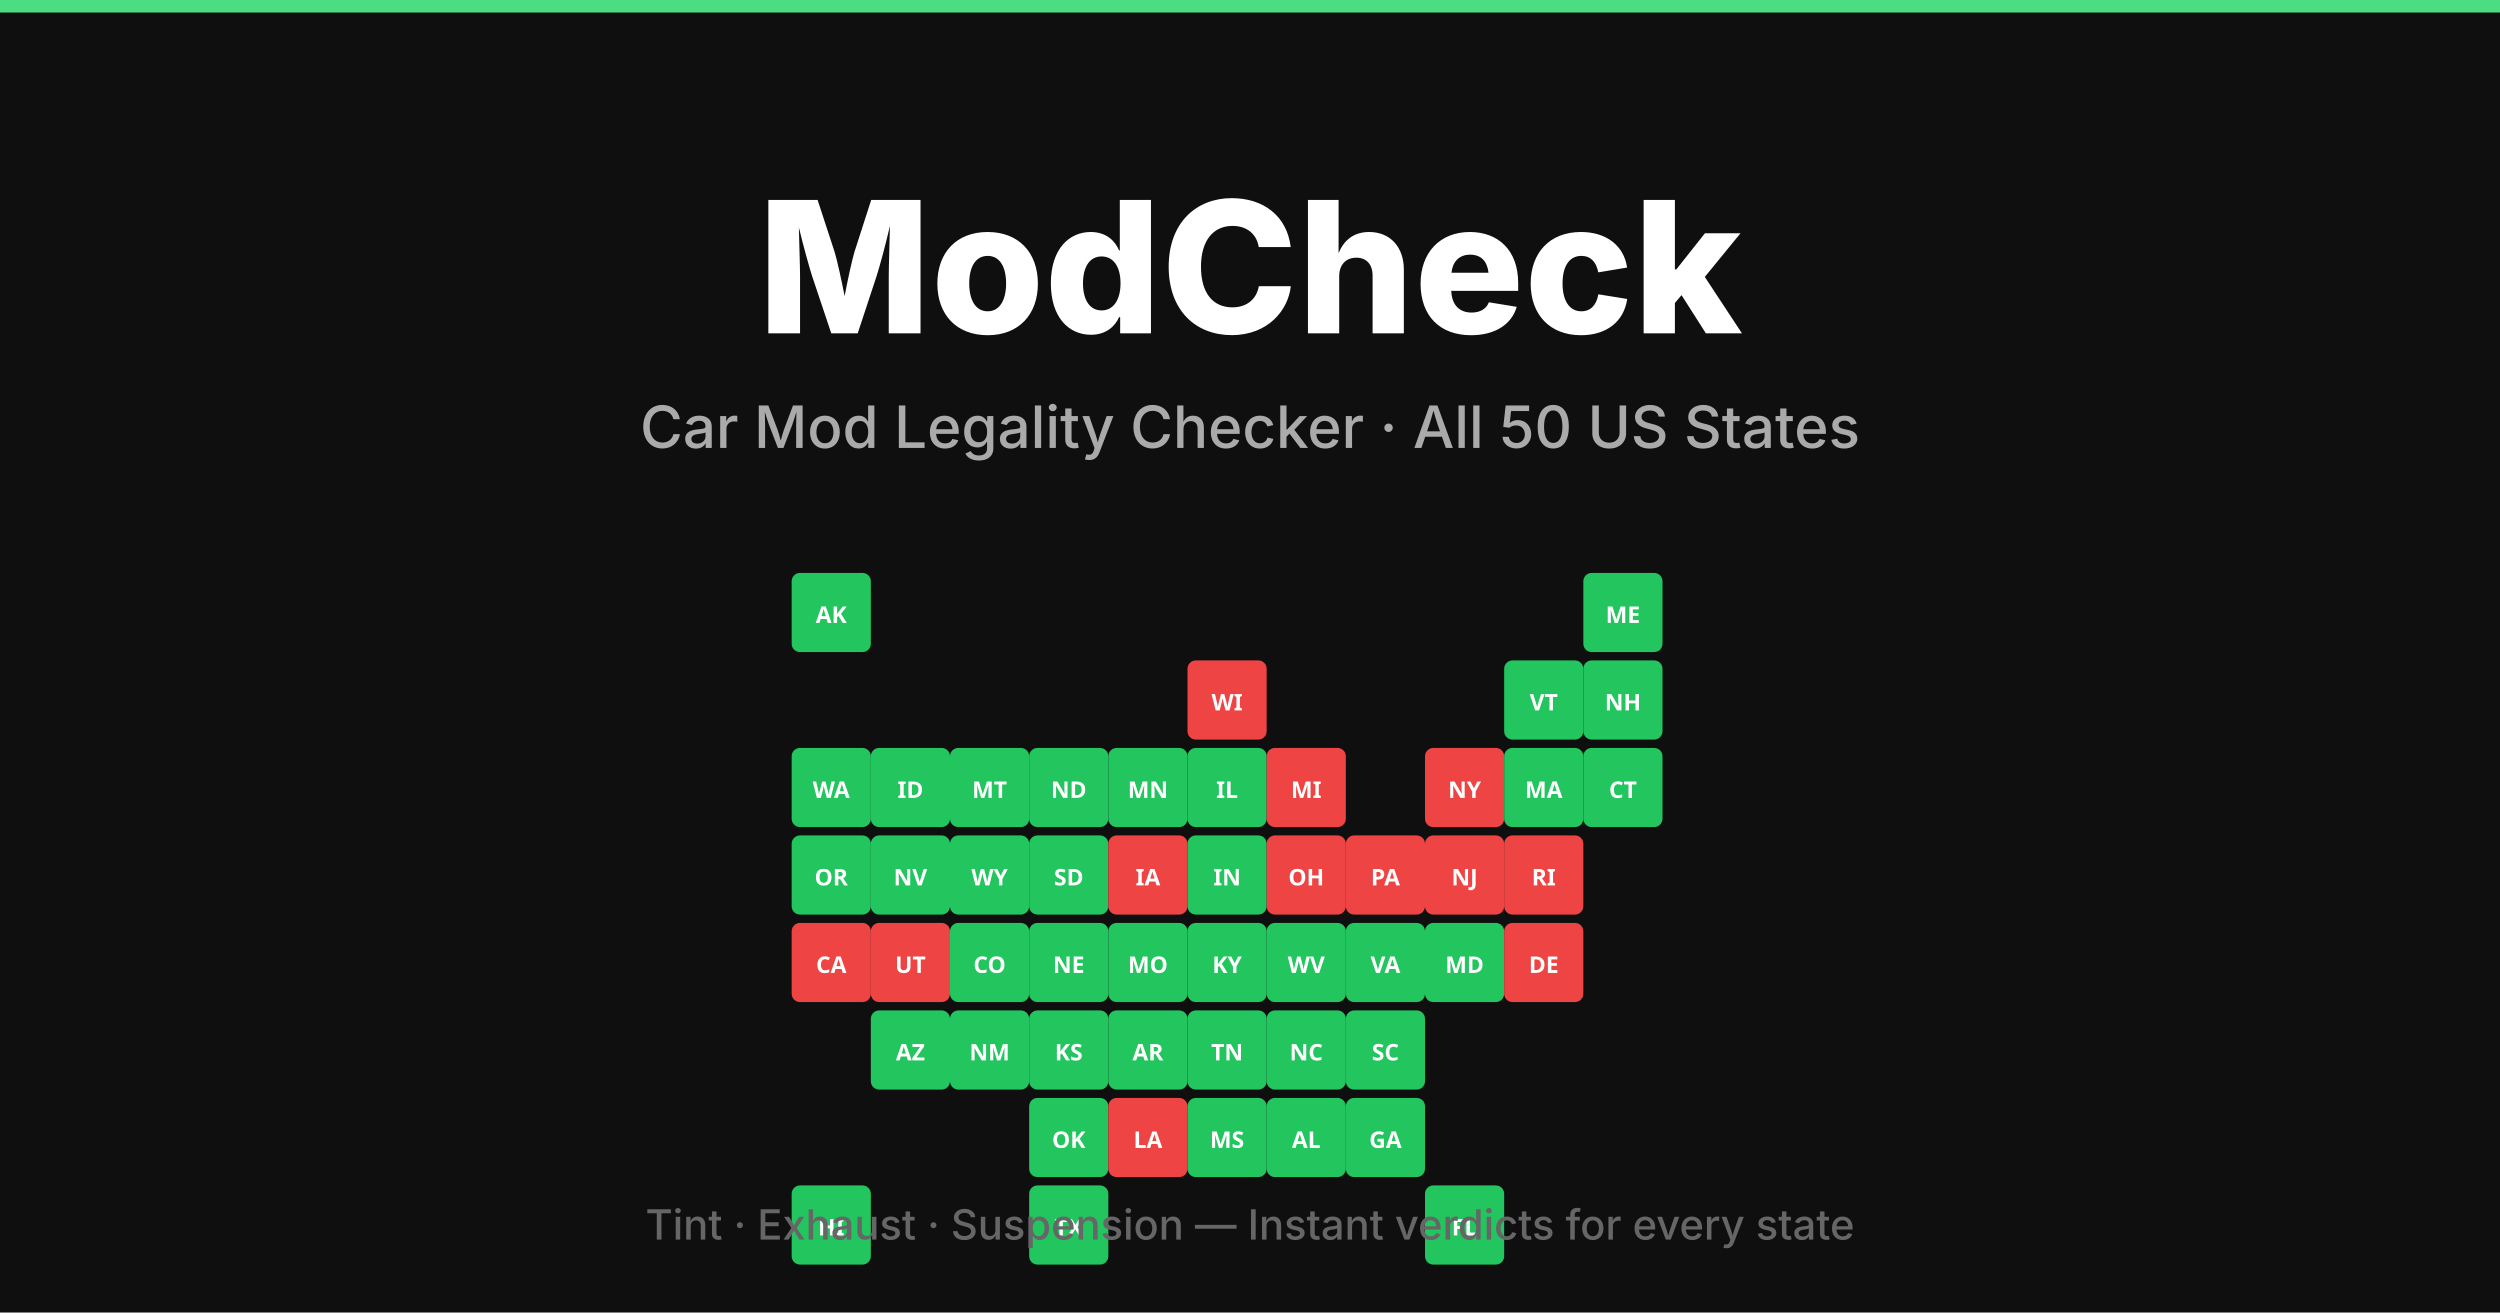
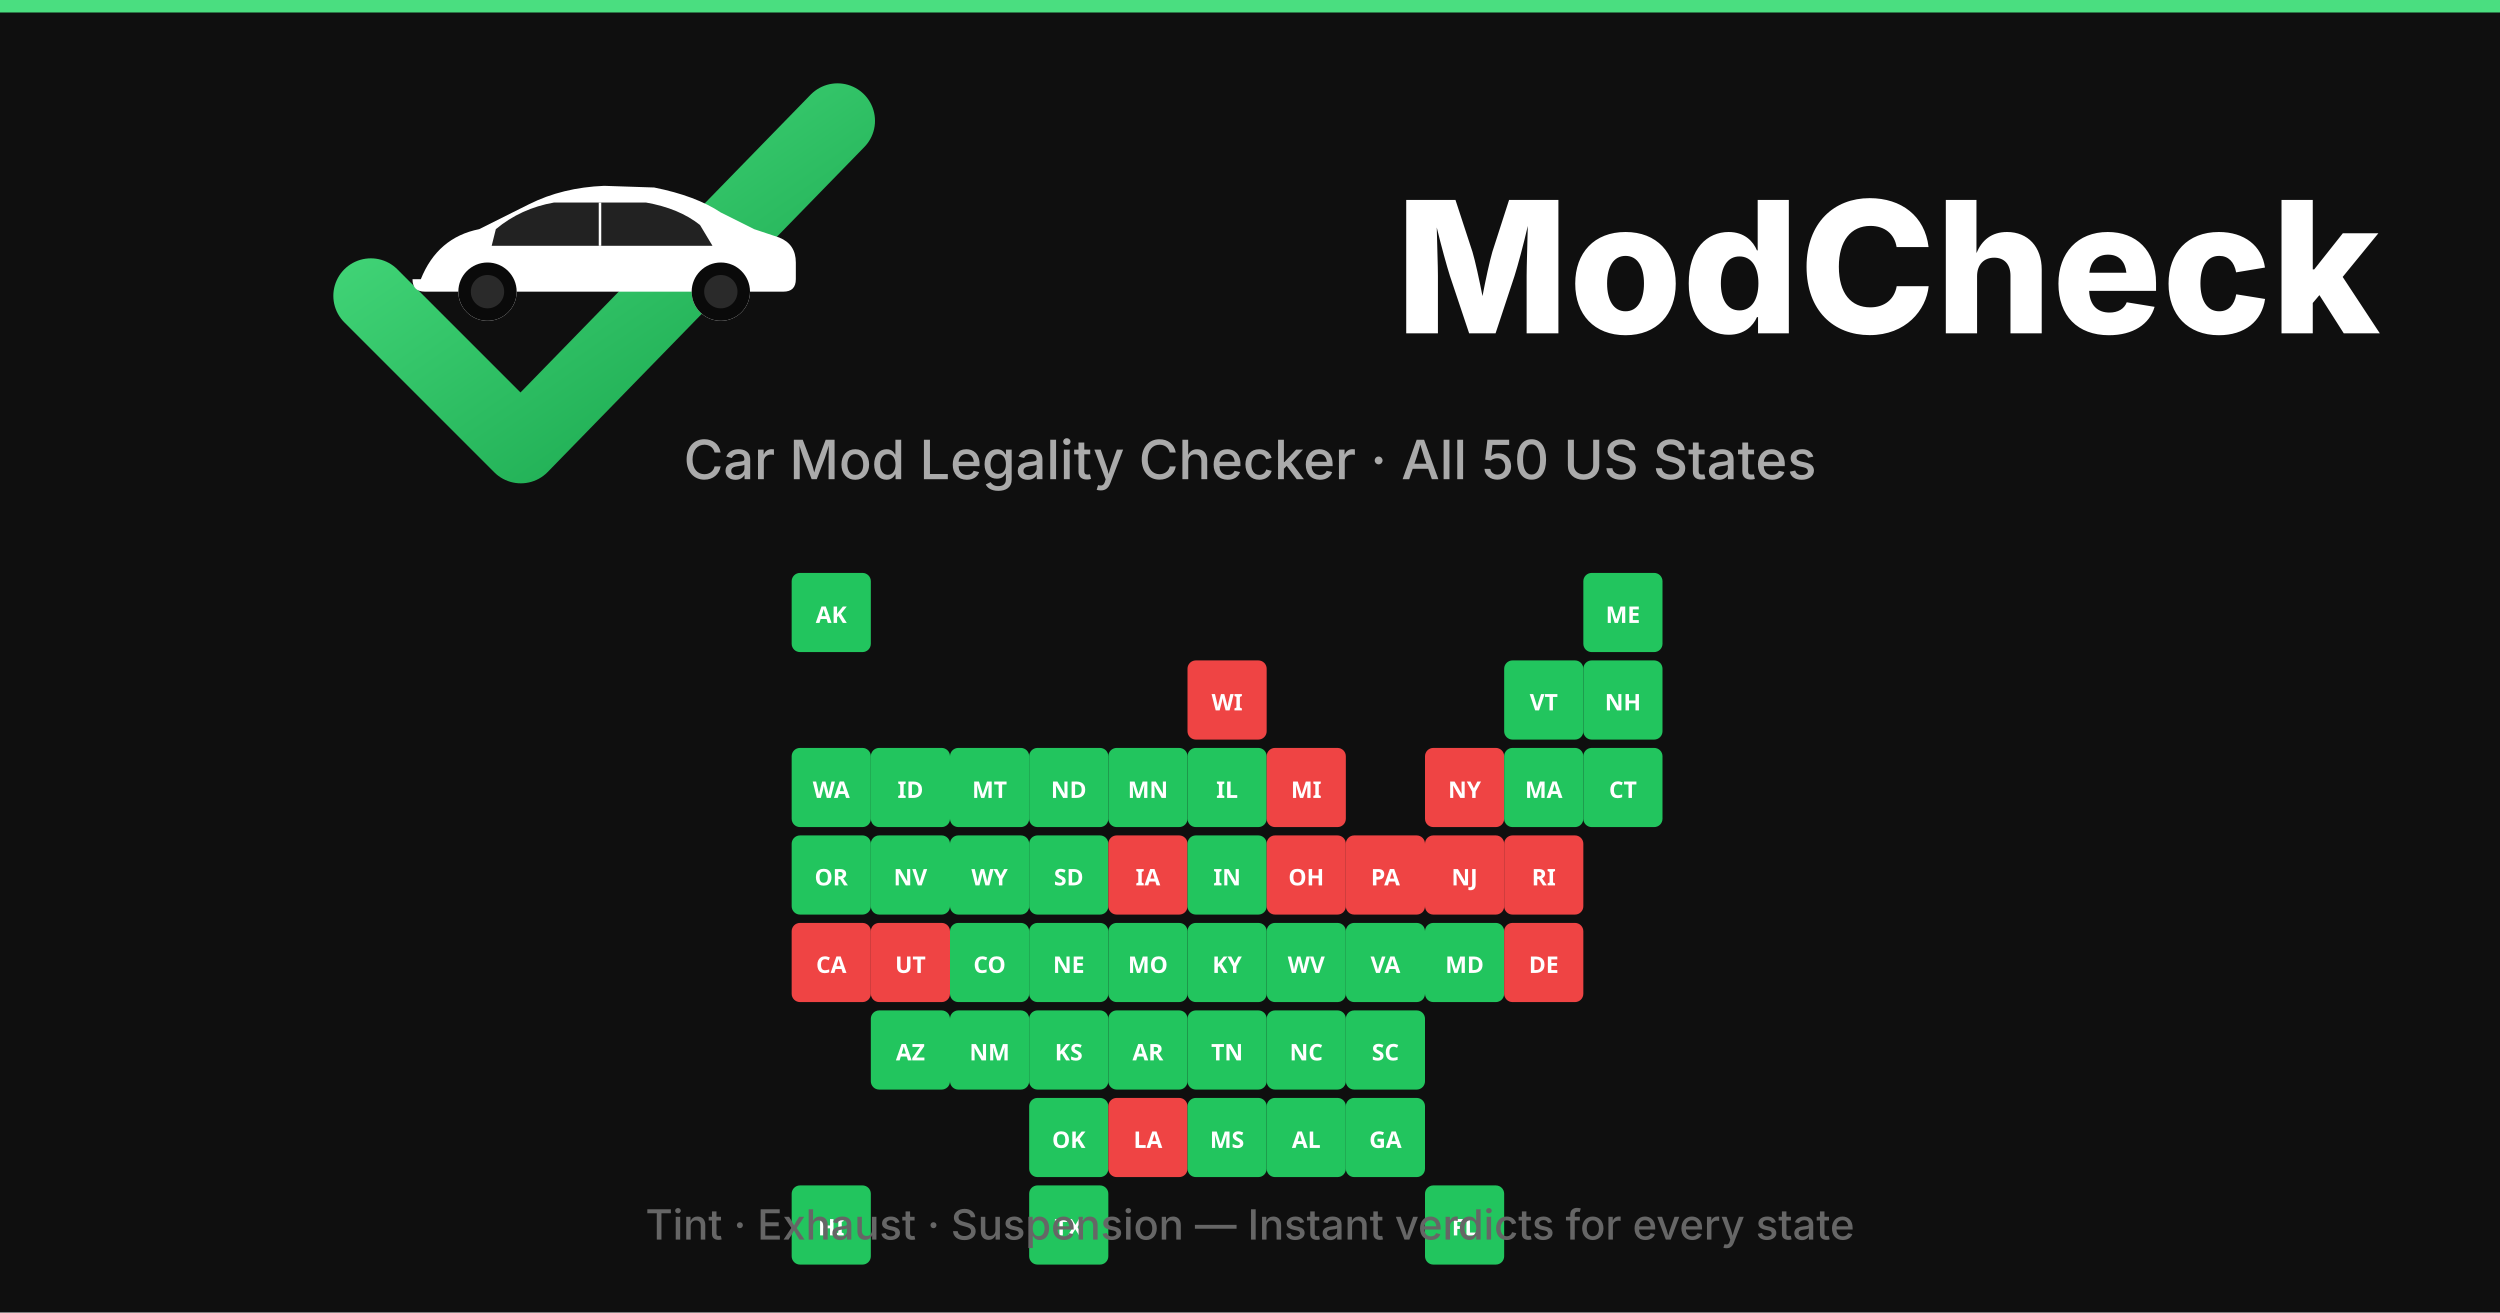
<svg xmlns="http://www.w3.org/2000/svg" viewBox="0 0 1200 630" width="1200" height="630">
  <rect width="1200" height="630" fill="#0f0f0f" />
  <rect x="0" y="0" width="1200" height="6" fill="#4ade80" />
-   <text x="600" y="160" font-family="-apple-system, system-ui, sans-serif" font-size="88" font-weight="800" fill="#ffffff" text-anchor="middle">ModCheck</text>
-   <text x="600" y="215" font-family="-apple-system, system-ui, sans-serif" font-size="28" font-weight="500" fill="#aaaaaa" text-anchor="middle">Car Mod Legality Checker · All 50 US States</text>
+   <g transform="translate(290, 130) scale(0.4)">
+     <defs>
+       <linearGradient id="greenG" x1="0%" y1="0%" x2="100%" y2="100%">
+         <stop offset="0%" stop-color="#4ade80" />
+         <stop offset="100%" stop-color="#16a34a" />
+       </linearGradient>
+     </defs>
+     <path d="M -280 30 L -100 210 L 280 -180" stroke="url(#greenG)" stroke-width="90" stroke-linecap="round" stroke-linejoin="round" fill="none" />
+     <g transform="translate(0, -20)">
+       <path d="M -220 30 Q -200 -20, -150 -30 L -90 -60 Q -50 -80, 0 -82 L 60 -80 Q 110 -70, 140 -50 L 180 -30 L 210 -20 Q 230 -12, 230 10 L 230 30 Q 230 45, 215 45 L 175 45 A 35 35 0 0 1 105 45 L -105 45 A 35 35 0 0 1 -175 45 L -215 45 Q -230 45, -230 30 Z" fill="#ffffff" />
+       <path d="M -130 -30 Q -100 -55, -60 -62 L 50 -62 Q 90 -55, 115 -35 L 130 -10 L -135 -10 Z" fill="#0a0a0a" opacity="0.9" />
+       <line x1="-5" y1="-62" x2="-5" y2="-10" stroke="#ffffff" stroke-width="3" />
+       <circle cx="-140" cy="45" r="35" fill="#0a0a0a" />
+       <circle cx="-140" cy="45" r="20" fill="#2a2a2a" />
+       <circle cx="140" cy="45" r="35" fill="#0a0a0a" />
+       <circle cx="140" cy="45" r="20" fill="#2a2a2a" />
+     </g>
+   </g>
+   <text x="670" y="160" font-family="-apple-system, system-ui, sans-serif" font-size="88" font-weight="800" fill="#ffffff" text-anchor="start">ModCheck</text>
+   <text x="600" y="230" font-family="-apple-system, system-ui, sans-serif" font-size="26" font-weight="500" fill="#aaaaaa" text-anchor="middle">Car Mod Legality Checker · All 50 US States</text>
  <g transform="translate(380, 275)">
    <rect x="0" y="0" width="38" height="38" rx="4" fill="#22c55e" />
    <text x="19" y="24" font-family="sans-serif" font-size="11" font-weight="800" fill="#fff" text-anchor="middle">AK</text>
    <rect x="380" y="0" width="38" height="38" rx="4" fill="#22c55e" />
    <text x="399" y="24" font-family="sans-serif" font-size="11" font-weight="800" fill="#fff" text-anchor="middle">ME</text>
    <rect x="190" y="42" width="38" height="38" rx="4" fill="#ef4444" />
    <text x="209" y="66" font-family="sans-serif" font-size="11" font-weight="800" fill="#fff" text-anchor="middle">WI</text>
    <rect x="342" y="42" width="38" height="38" rx="4" fill="#22c55e" />
    <text x="361" y="66" font-family="sans-serif" font-size="11" font-weight="800" fill="#fff" text-anchor="middle">VT</text>
    <rect x="380" y="42" width="38" height="38" rx="4" fill="#22c55e" />
    <text x="399" y="66" font-family="sans-serif" font-size="11" font-weight="800" fill="#fff" text-anchor="middle">NH</text>
    <rect x="0" y="84" width="38" height="38" rx="4" fill="#22c55e" />
    <text x="19" y="108" font-family="sans-serif" font-size="11" font-weight="800" fill="#fff" text-anchor="middle">WA</text>
    <rect x="38" y="84" width="38" height="38" rx="4" fill="#22c55e" />
    <text x="57" y="108" font-family="sans-serif" font-size="11" font-weight="800" fill="#fff" text-anchor="middle">ID</text>
    <rect x="76" y="84" width="38" height="38" rx="4" fill="#22c55e" />
    <text x="95" y="108" font-family="sans-serif" font-size="11" font-weight="800" fill="#fff" text-anchor="middle">MT</text>
    <rect x="114" y="84" width="38" height="38" rx="4" fill="#22c55e" />
    <text x="133" y="108" font-family="sans-serif" font-size="11" font-weight="800" fill="#fff" text-anchor="middle">ND</text>
    <rect x="152" y="84" width="38" height="38" rx="4" fill="#22c55e" />
    <text x="171" y="108" font-family="sans-serif" font-size="11" font-weight="800" fill="#fff" text-anchor="middle">MN</text>
    <rect x="190" y="84" width="38" height="38" rx="4" fill="#22c55e" />
    <text x="209" y="108" font-family="sans-serif" font-size="11" font-weight="800" fill="#fff" text-anchor="middle">IL</text>
    <rect x="228" y="84" width="38" height="38" rx="4" fill="#ef4444" />
    <text x="247" y="108" font-family="sans-serif" font-size="11" font-weight="800" fill="#fff" text-anchor="middle">MI</text>
    <rect x="304" y="84" width="38" height="38" rx="4" fill="#ef4444" />
    <text x="323" y="108" font-family="sans-serif" font-size="11" font-weight="800" fill="#fff" text-anchor="middle">NY</text>
    <rect x="342" y="84" width="38" height="38" rx="4" fill="#22c55e" />
    <text x="361" y="108" font-family="sans-serif" font-size="11" font-weight="800" fill="#fff" text-anchor="middle">MA</text>
    <rect x="380" y="84" width="38" height="38" rx="4" fill="#22c55e" />
    <text x="399" y="108" font-family="sans-serif" font-size="11" font-weight="800" fill="#fff" text-anchor="middle">CT</text>
    <rect x="0" y="126" width="38" height="38" rx="4" fill="#22c55e" />
    <text x="19" y="150" font-family="sans-serif" font-size="11" font-weight="800" fill="#fff" text-anchor="middle">OR</text>
    <rect x="38" y="126" width="38" height="38" rx="4" fill="#22c55e" />
    <text x="57" y="150" font-family="sans-serif" font-size="11" font-weight="800" fill="#fff" text-anchor="middle">NV</text>
    <rect x="76" y="126" width="38" height="38" rx="4" fill="#22c55e" />
    <text x="95" y="150" font-family="sans-serif" font-size="11" font-weight="800" fill="#fff" text-anchor="middle">WY</text>
    <rect x="114" y="126" width="38" height="38" rx="4" fill="#22c55e" />
    <text x="133" y="150" font-family="sans-serif" font-size="11" font-weight="800" fill="#fff" text-anchor="middle">SD</text>
    <rect x="152" y="126" width="38" height="38" rx="4" fill="#ef4444" />
    <text x="171" y="150" font-family="sans-serif" font-size="11" font-weight="800" fill="#fff" text-anchor="middle">IA</text>
    <rect x="190" y="126" width="38" height="38" rx="4" fill="#22c55e" />
    <text x="209" y="150" font-family="sans-serif" font-size="11" font-weight="800" fill="#fff" text-anchor="middle">IN</text>
    <rect x="228" y="126" width="38" height="38" rx="4" fill="#ef4444" />
    <text x="247" y="150" font-family="sans-serif" font-size="11" font-weight="800" fill="#fff" text-anchor="middle">OH</text>
    <rect x="266" y="126" width="38" height="38" rx="4" fill="#ef4444" />
    <text x="285" y="150" font-family="sans-serif" font-size="11" font-weight="800" fill="#fff" text-anchor="middle">PA</text>
    <rect x="304" y="126" width="38" height="38" rx="4" fill="#ef4444" />
    <text x="323" y="150" font-family="sans-serif" font-size="11" font-weight="800" fill="#fff" text-anchor="middle">NJ</text>
    <rect x="342" y="126" width="38" height="38" rx="4" fill="#ef4444" />
    <text x="361" y="150" font-family="sans-serif" font-size="11" font-weight="800" fill="#fff" text-anchor="middle">RI</text>
    <rect x="0" y="168" width="38" height="38" rx="4" fill="#ef4444" />
    <text x="19" y="192" font-family="sans-serif" font-size="11" font-weight="800" fill="#fff" text-anchor="middle">CA</text>
    <rect x="38" y="168" width="38" height="38" rx="4" fill="#ef4444" />
    <text x="57" y="192" font-family="sans-serif" font-size="11" font-weight="800" fill="#fff" text-anchor="middle">UT</text>
    <rect x="76" y="168" width="38" height="38" rx="4" fill="#22c55e" />
    <text x="95" y="192" font-family="sans-serif" font-size="11" font-weight="800" fill="#fff" text-anchor="middle">CO</text>
    <rect x="114" y="168" width="38" height="38" rx="4" fill="#22c55e" />
    <text x="133" y="192" font-family="sans-serif" font-size="11" font-weight="800" fill="#fff" text-anchor="middle">NE</text>
    <rect x="152" y="168" width="38" height="38" rx="4" fill="#22c55e" />
    <text x="171" y="192" font-family="sans-serif" font-size="11" font-weight="800" fill="#fff" text-anchor="middle">MO</text>
    <rect x="190" y="168" width="38" height="38" rx="4" fill="#22c55e" />
    <text x="209" y="192" font-family="sans-serif" font-size="11" font-weight="800" fill="#fff" text-anchor="middle">KY</text>
    <rect x="228" y="168" width="38" height="38" rx="4" fill="#22c55e" />
    <text x="247" y="192" font-family="sans-serif" font-size="11" font-weight="800" fill="#fff" text-anchor="middle">WV</text>
    <rect x="266" y="168" width="38" height="38" rx="4" fill="#22c55e" />
    <text x="285" y="192" font-family="sans-serif" font-size="11" font-weight="800" fill="#fff" text-anchor="middle">VA</text>
    <rect x="304" y="168" width="38" height="38" rx="4" fill="#22c55e" />
    <text x="323" y="192" font-family="sans-serif" font-size="11" font-weight="800" fill="#fff" text-anchor="middle">MD</text>
    <rect x="342" y="168" width="38" height="38" rx="4" fill="#ef4444" />
    <text x="361" y="192" font-family="sans-serif" font-size="11" font-weight="800" fill="#fff" text-anchor="middle">DE</text>
    <rect x="38" y="210" width="38" height="38" rx="4" fill="#22c55e" />
    <text x="57" y="234" font-family="sans-serif" font-size="11" font-weight="800" fill="#fff" text-anchor="middle">AZ</text>
    <rect x="76" y="210" width="38" height="38" rx="4" fill="#22c55e" />
    <text x="95" y="234" font-family="sans-serif" font-size="11" font-weight="800" fill="#fff" text-anchor="middle">NM</text>
    <rect x="114" y="210" width="38" height="38" rx="4" fill="#22c55e" />
    <text x="133" y="234" font-family="sans-serif" font-size="11" font-weight="800" fill="#fff" text-anchor="middle">KS</text>
    <rect x="152" y="210" width="38" height="38" rx="4" fill="#22c55e" />
    <text x="171" y="234" font-family="sans-serif" font-size="11" font-weight="800" fill="#fff" text-anchor="middle">AR</text>
    <rect x="190" y="210" width="38" height="38" rx="4" fill="#22c55e" />
    <text x="209" y="234" font-family="sans-serif" font-size="11" font-weight="800" fill="#fff" text-anchor="middle">TN</text>
    <rect x="228" y="210" width="38" height="38" rx="4" fill="#22c55e" />
    <text x="247" y="234" font-family="sans-serif" font-size="11" font-weight="800" fill="#fff" text-anchor="middle">NC</text>
    <rect x="266" y="210" width="38" height="38" rx="4" fill="#22c55e" />
    <text x="285" y="234" font-family="sans-serif" font-size="11" font-weight="800" fill="#fff" text-anchor="middle">SC</text>
    <rect x="114" y="252" width="38" height="38" rx="4" fill="#22c55e" />
    <text x="133" y="276" font-family="sans-serif" font-size="11" font-weight="800" fill="#fff" text-anchor="middle">OK</text>
    <rect x="152" y="252" width="38" height="38" rx="4" fill="#ef4444" />
    <text x="171" y="276" font-family="sans-serif" font-size="11" font-weight="800" fill="#fff" text-anchor="middle">LA</text>
    <rect x="190" y="252" width="38" height="38" rx="4" fill="#22c55e" />
    <text x="209" y="276" font-family="sans-serif" font-size="11" font-weight="800" fill="#fff" text-anchor="middle">MS</text>
    <rect x="228" y="252" width="38" height="38" rx="4" fill="#22c55e" />
    <text x="247" y="276" font-family="sans-serif" font-size="11" font-weight="800" fill="#fff" text-anchor="middle">AL</text>
    <rect x="266" y="252" width="38" height="38" rx="4" fill="#22c55e" />
    <text x="285" y="276" font-family="sans-serif" font-size="11" font-weight="800" fill="#fff" text-anchor="middle">GA</text>
    <rect x="0" y="294" width="38" height="38" rx="4" fill="#22c55e" />
    <text x="19" y="318" font-family="sans-serif" font-size="11" font-weight="800" fill="#fff" text-anchor="middle">HI</text>
    <rect x="114" y="294" width="38" height="38" rx="4" fill="#22c55e" />
    <text x="133" y="318" font-family="sans-serif" font-size="11" font-weight="800" fill="#fff" text-anchor="middle">TX</text>
    <rect x="304" y="294" width="38" height="38" rx="4" fill="#22c55e" />
    <text x="323" y="318" font-family="sans-serif" font-size="11" font-weight="800" fill="#fff" text-anchor="middle">FL</text>
  </g>
  <text x="600" y="595" font-family="-apple-system, system-ui, sans-serif" font-size="20" font-weight="500" fill="#666666" text-anchor="middle">Tint · Exhaust · Suspension — Instant verdicts for every state</text>
</svg>
